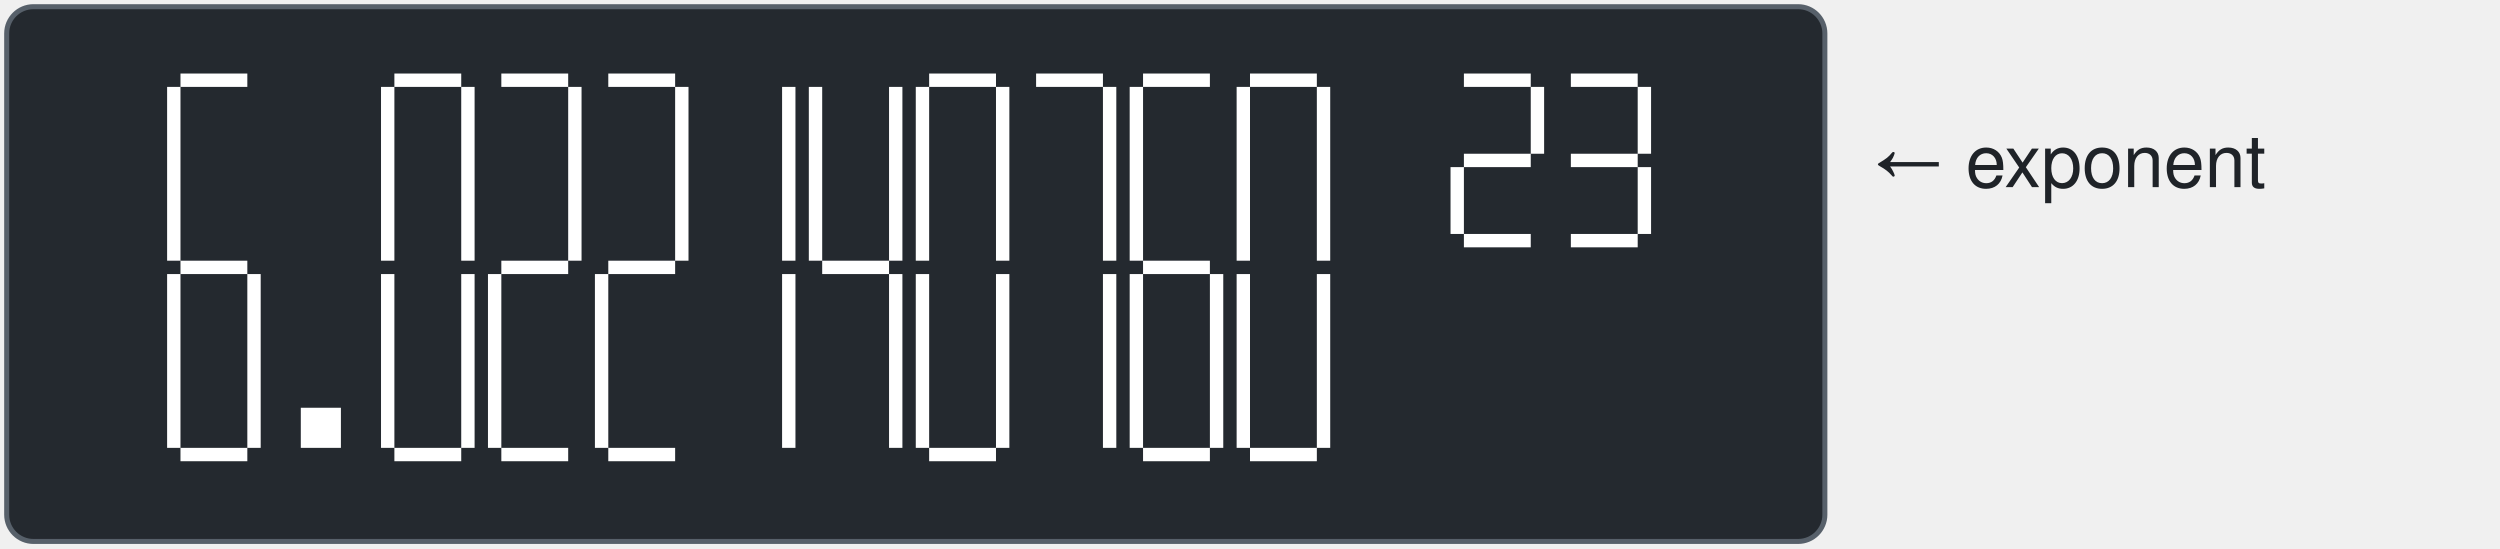
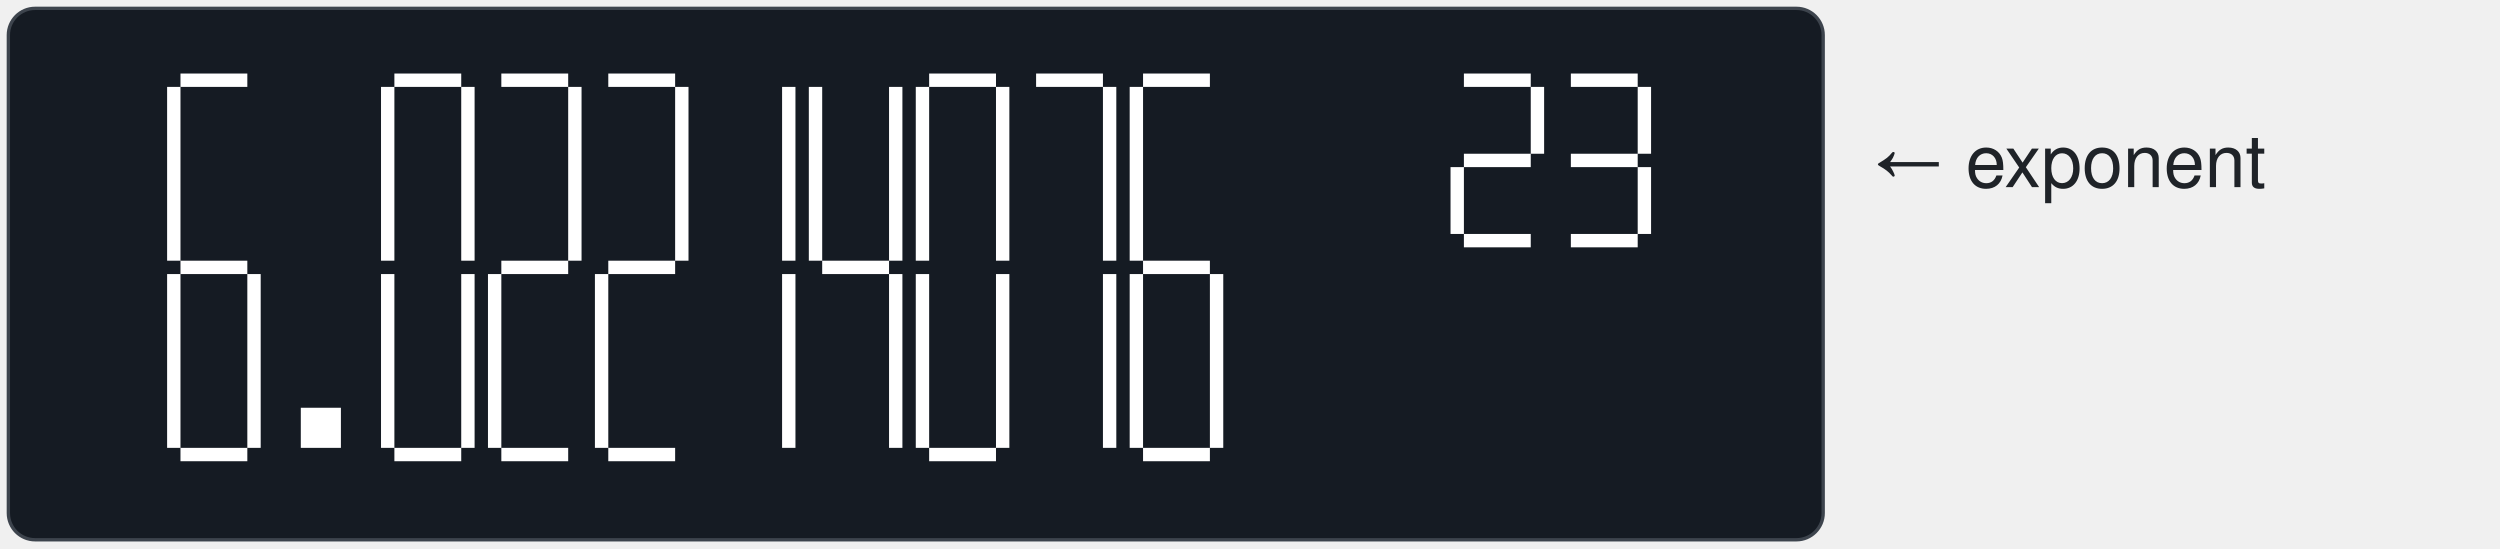
<svg xmlns="http://www.w3.org/2000/svg" viewBox="-2 -2 748 164" width="748" height="164" font-family="Segoe UI, Helvetica, Arial, sans-serif">
  <style>
-     .glass    { fill: #24292f; stroke: #57606a; stroke-width: 1.5; }
    .note     { font-size: 22px; fill: #1f2328; }
    .pixel    { fill: #ffffff; }
+     .screen   { fill: #151b23; stroke: #3d444d; stroke-width: 1; }
    @media (prefers-color-scheme: dark) {
      .note     { fill: #e6edf3; }
    }
  </style>
-   <rect class="glass" x="0" y="0" width="544" height="160" rx="8" />
-   <path class="pixel" transform="translate(16 16) scale(4)" d="M9 1h5v1h-5zM25 1h5v1h-5zM33 1h5v1h-5zM41 1h5v1h-5zM65 1h5v1h-5zM73 1h5v1h-5zM81 1h5v1h-5zM89 1h5v1h-5zM105 1h5v1h-5zM113 1h5v1h-5zM8 2h1v13h-1zM24 2h1v13h-1zM30 2h1v13h-1zM38 2h1v13h-1zM46 2h1v13h-1zM54 2h1v13h-1zM56 2h1v13h-1zM62 2h1v13h-1zM64 2h1v13h-1zM70 2h1v13h-1zM78 2h1v13h-1zM80 2h1v13h-1zM88 2h1v13h-1zM94 2h1v13h-1zM110 2h1v5h-1zM118 2h1v5h-1zM105 7h5v1h-5zM113 7h5v1h-5zM104 8h1v5h-1zM118 8h1v5h-1zM105 13h5v1h-5zM113 13h5v1h-5zM9 15h5v1h-5zM33 15h5v1h-5zM41 15h5v1h-5zM57 15h5v1h-5zM81 15h5v1h-5zM8 16h1v13h-1zM14 16h1v13h-1zM24 16h1v13h-1zM30 16h1v13h-1zM32 16h1v13h-1zM40 16h1v13h-1zM54 16h1v13h-1zM62 16h1v13h-1zM64 16h1v13h-1zM70 16h1v13h-1zM78 16h1v13h-1zM80 16h1v13h-1zM86 16h1v13h-1zM88 16h1v13h-1zM94 16h1v13h-1zM18 26h3v3h-3zM9 29h5v1h-5zM25 29h5v1h-5zM33 29h5v1h-5zM41 29h5v1h-5zM65 29h5v1h-5zM81 29h5v1h-5zM89 29h5v1h-5z" />
+   <rect class="screen" x="0.5" y="0.5" width="543" height="159" rx="8" />
+   <path class="pixel" transform="translate(16 16) scale(4)" d="M9 1h5v1h-5zM25 1h5v1h-5zM33 1h5v1h-5zM41 1h5v1h-5zM65 1h5v1h-5zM73 1h5v1h-5zM81 1h5v1h-5zM105 1h5v1h-5zM113 1h5v1h-5zM8 2h1v13h-1zM24 2h1v13h-1zM30 2h1v13h-1zM38 2h1v13h-1zM46 2h1v13h-1zM54 2h1v13h-1zM56 2h1v13h-1zM62 2h1v13h-1zM64 2h1v13h-1zM70 2h1v13h-1zM78 2h1v13h-1zM80 2h1v13h-1zM110 2h1v5h-1zM118 2h1v5h-1zM105 7h5v1h-5zM113 7h5v1h-5zM104 8h1v5h-1zM118 8h1v5h-1zM105 13h5v1h-5zM113 13h5v1h-5zM9 15h5v1h-5zM33 15h5v1h-5zM41 15h5v1h-5zM57 15h5v1h-5zM81 15h5v1h-5zM8 16h1v13h-1zM14 16h1v13h-1zM24 16h1v13h-1zM30 16h1v13h-1zM32 16h1v13h-1zM40 16h1v13h-1zM54 16h1v13h-1zM62 16h1v13h-1zM64 16h1v13h-1zM70 16h1v13h-1zM78 16h1v13h-1zM80 16h1v13h-1zM86 16h1v13h-1zM18 26h3v3h-3zM9 29h5v1h-5zM25 29h5v1h-5zM33 29h5v1h-5zM41 29h5v1h-5zM65 29h5v1h-5zM81 29h5v1h-5z" />
  <text class="note" x="558" y="54">← exponent</text>
</svg>
